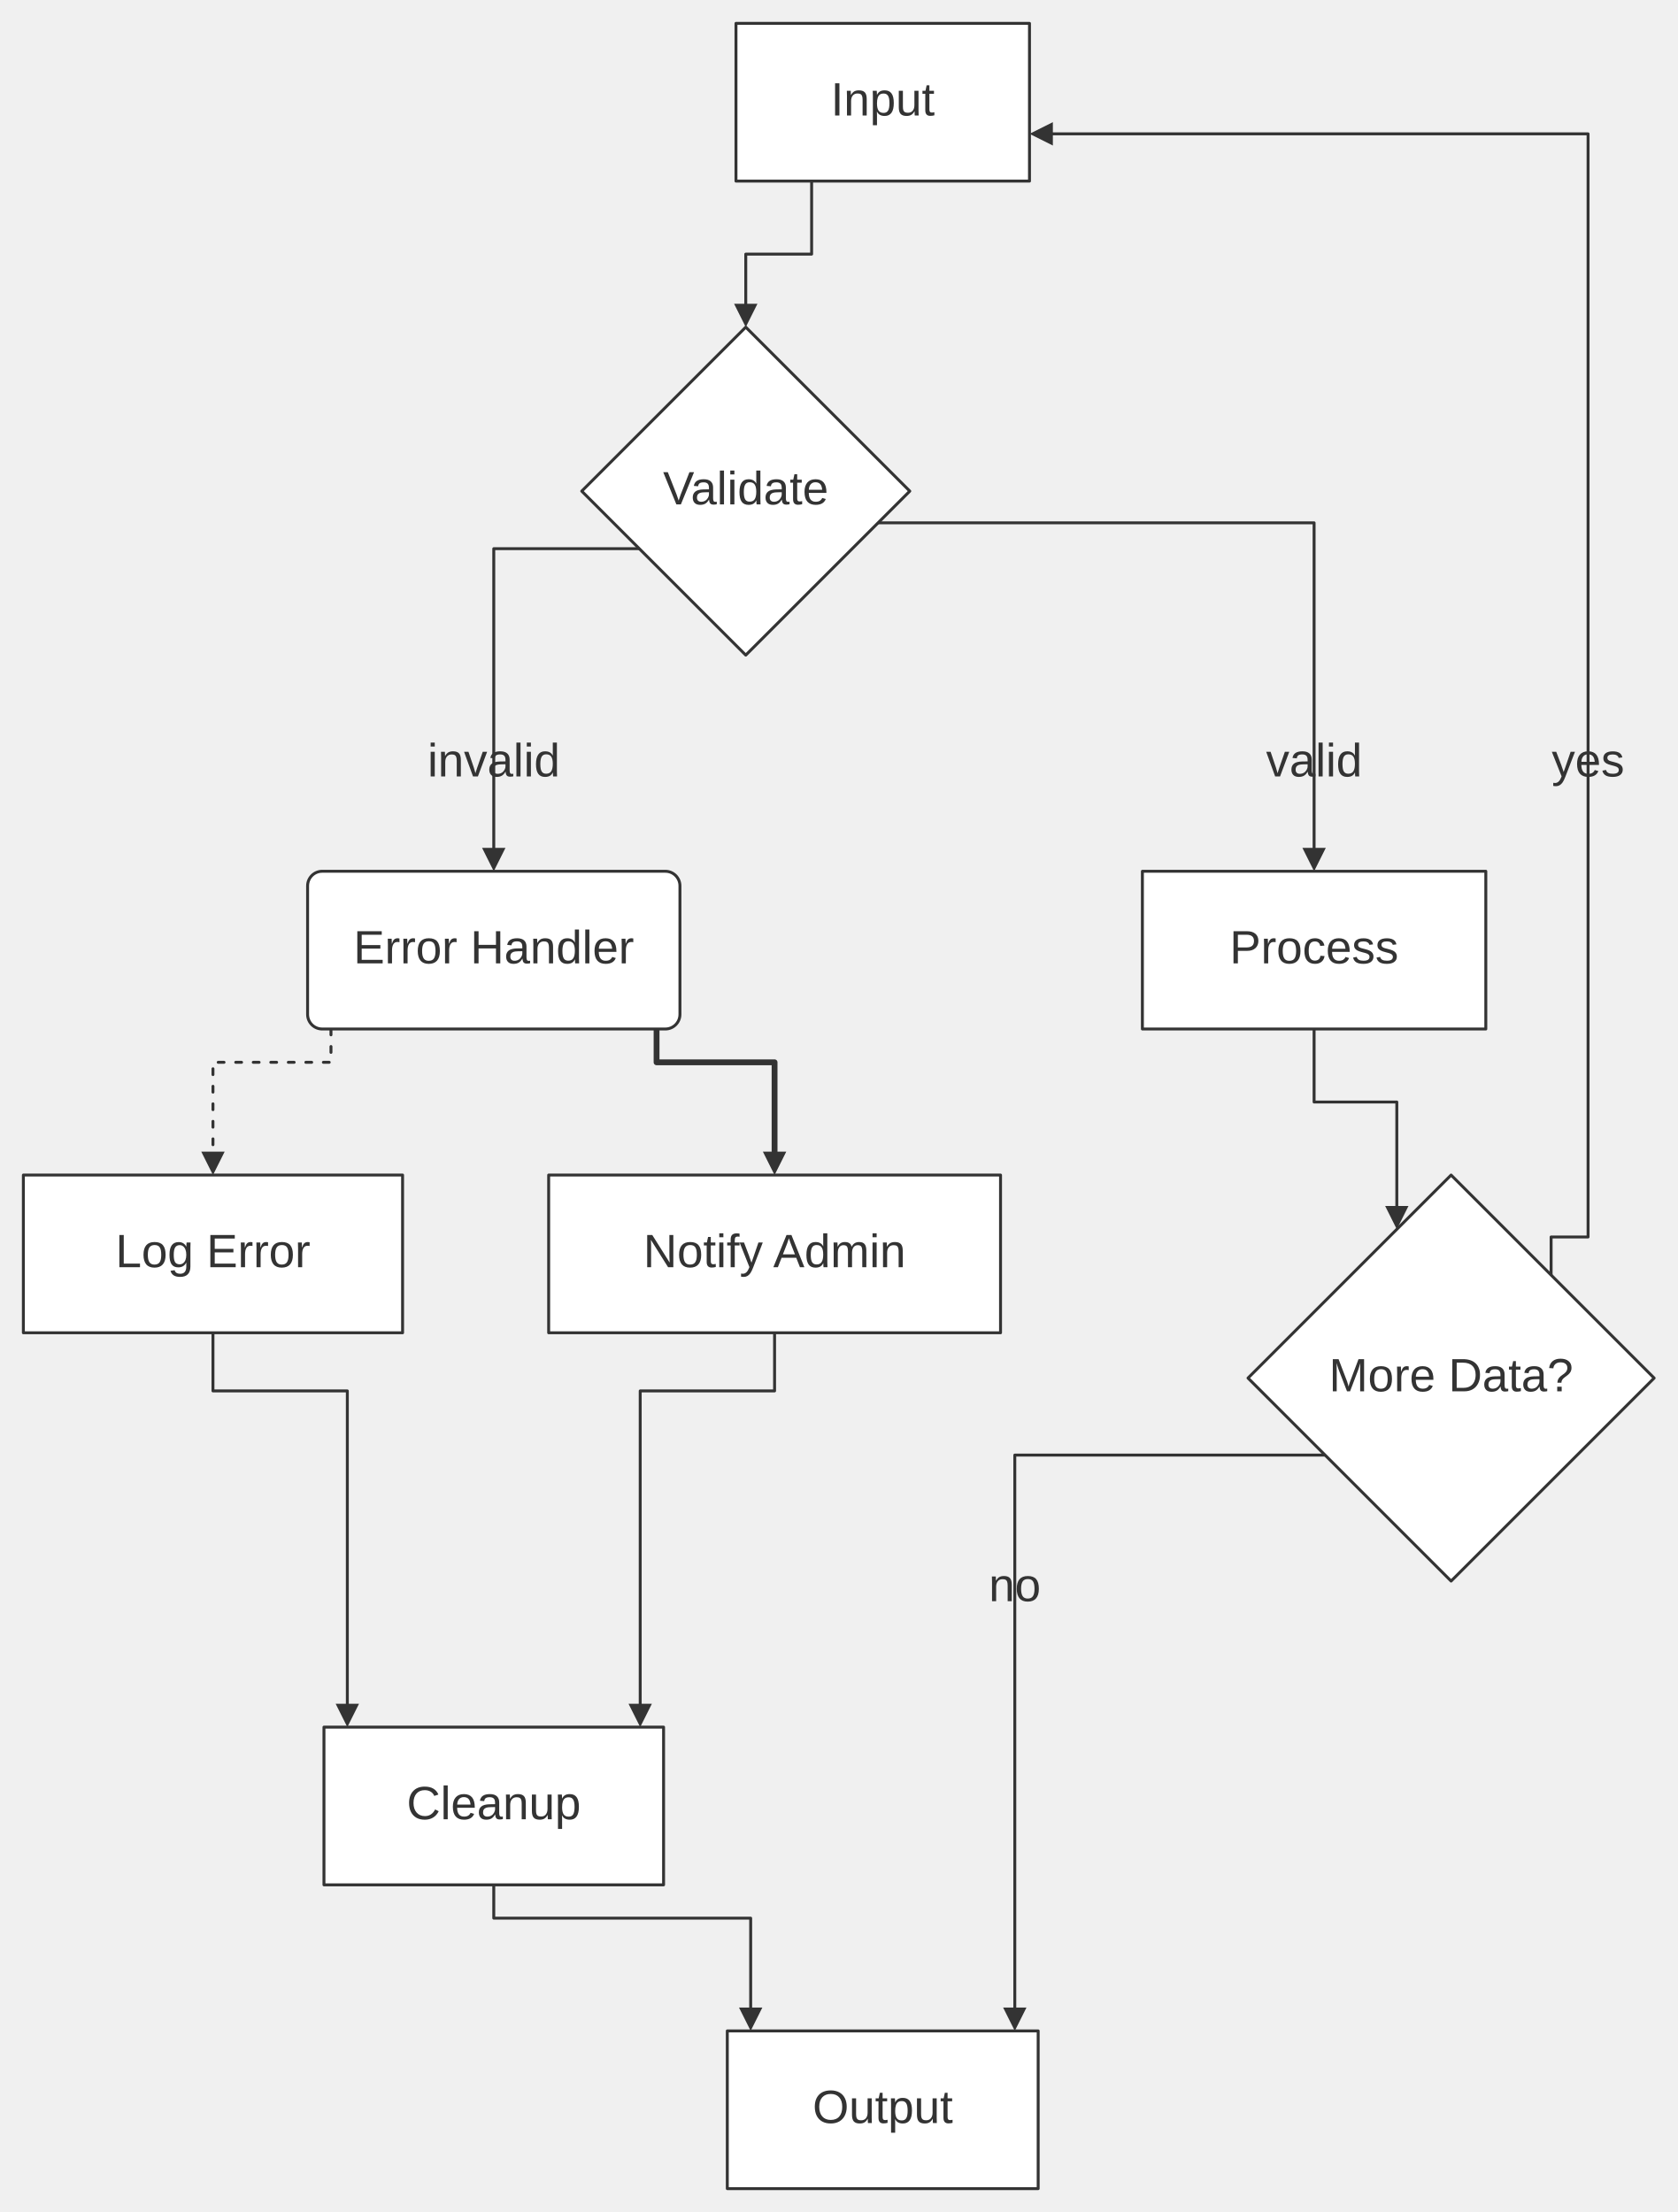
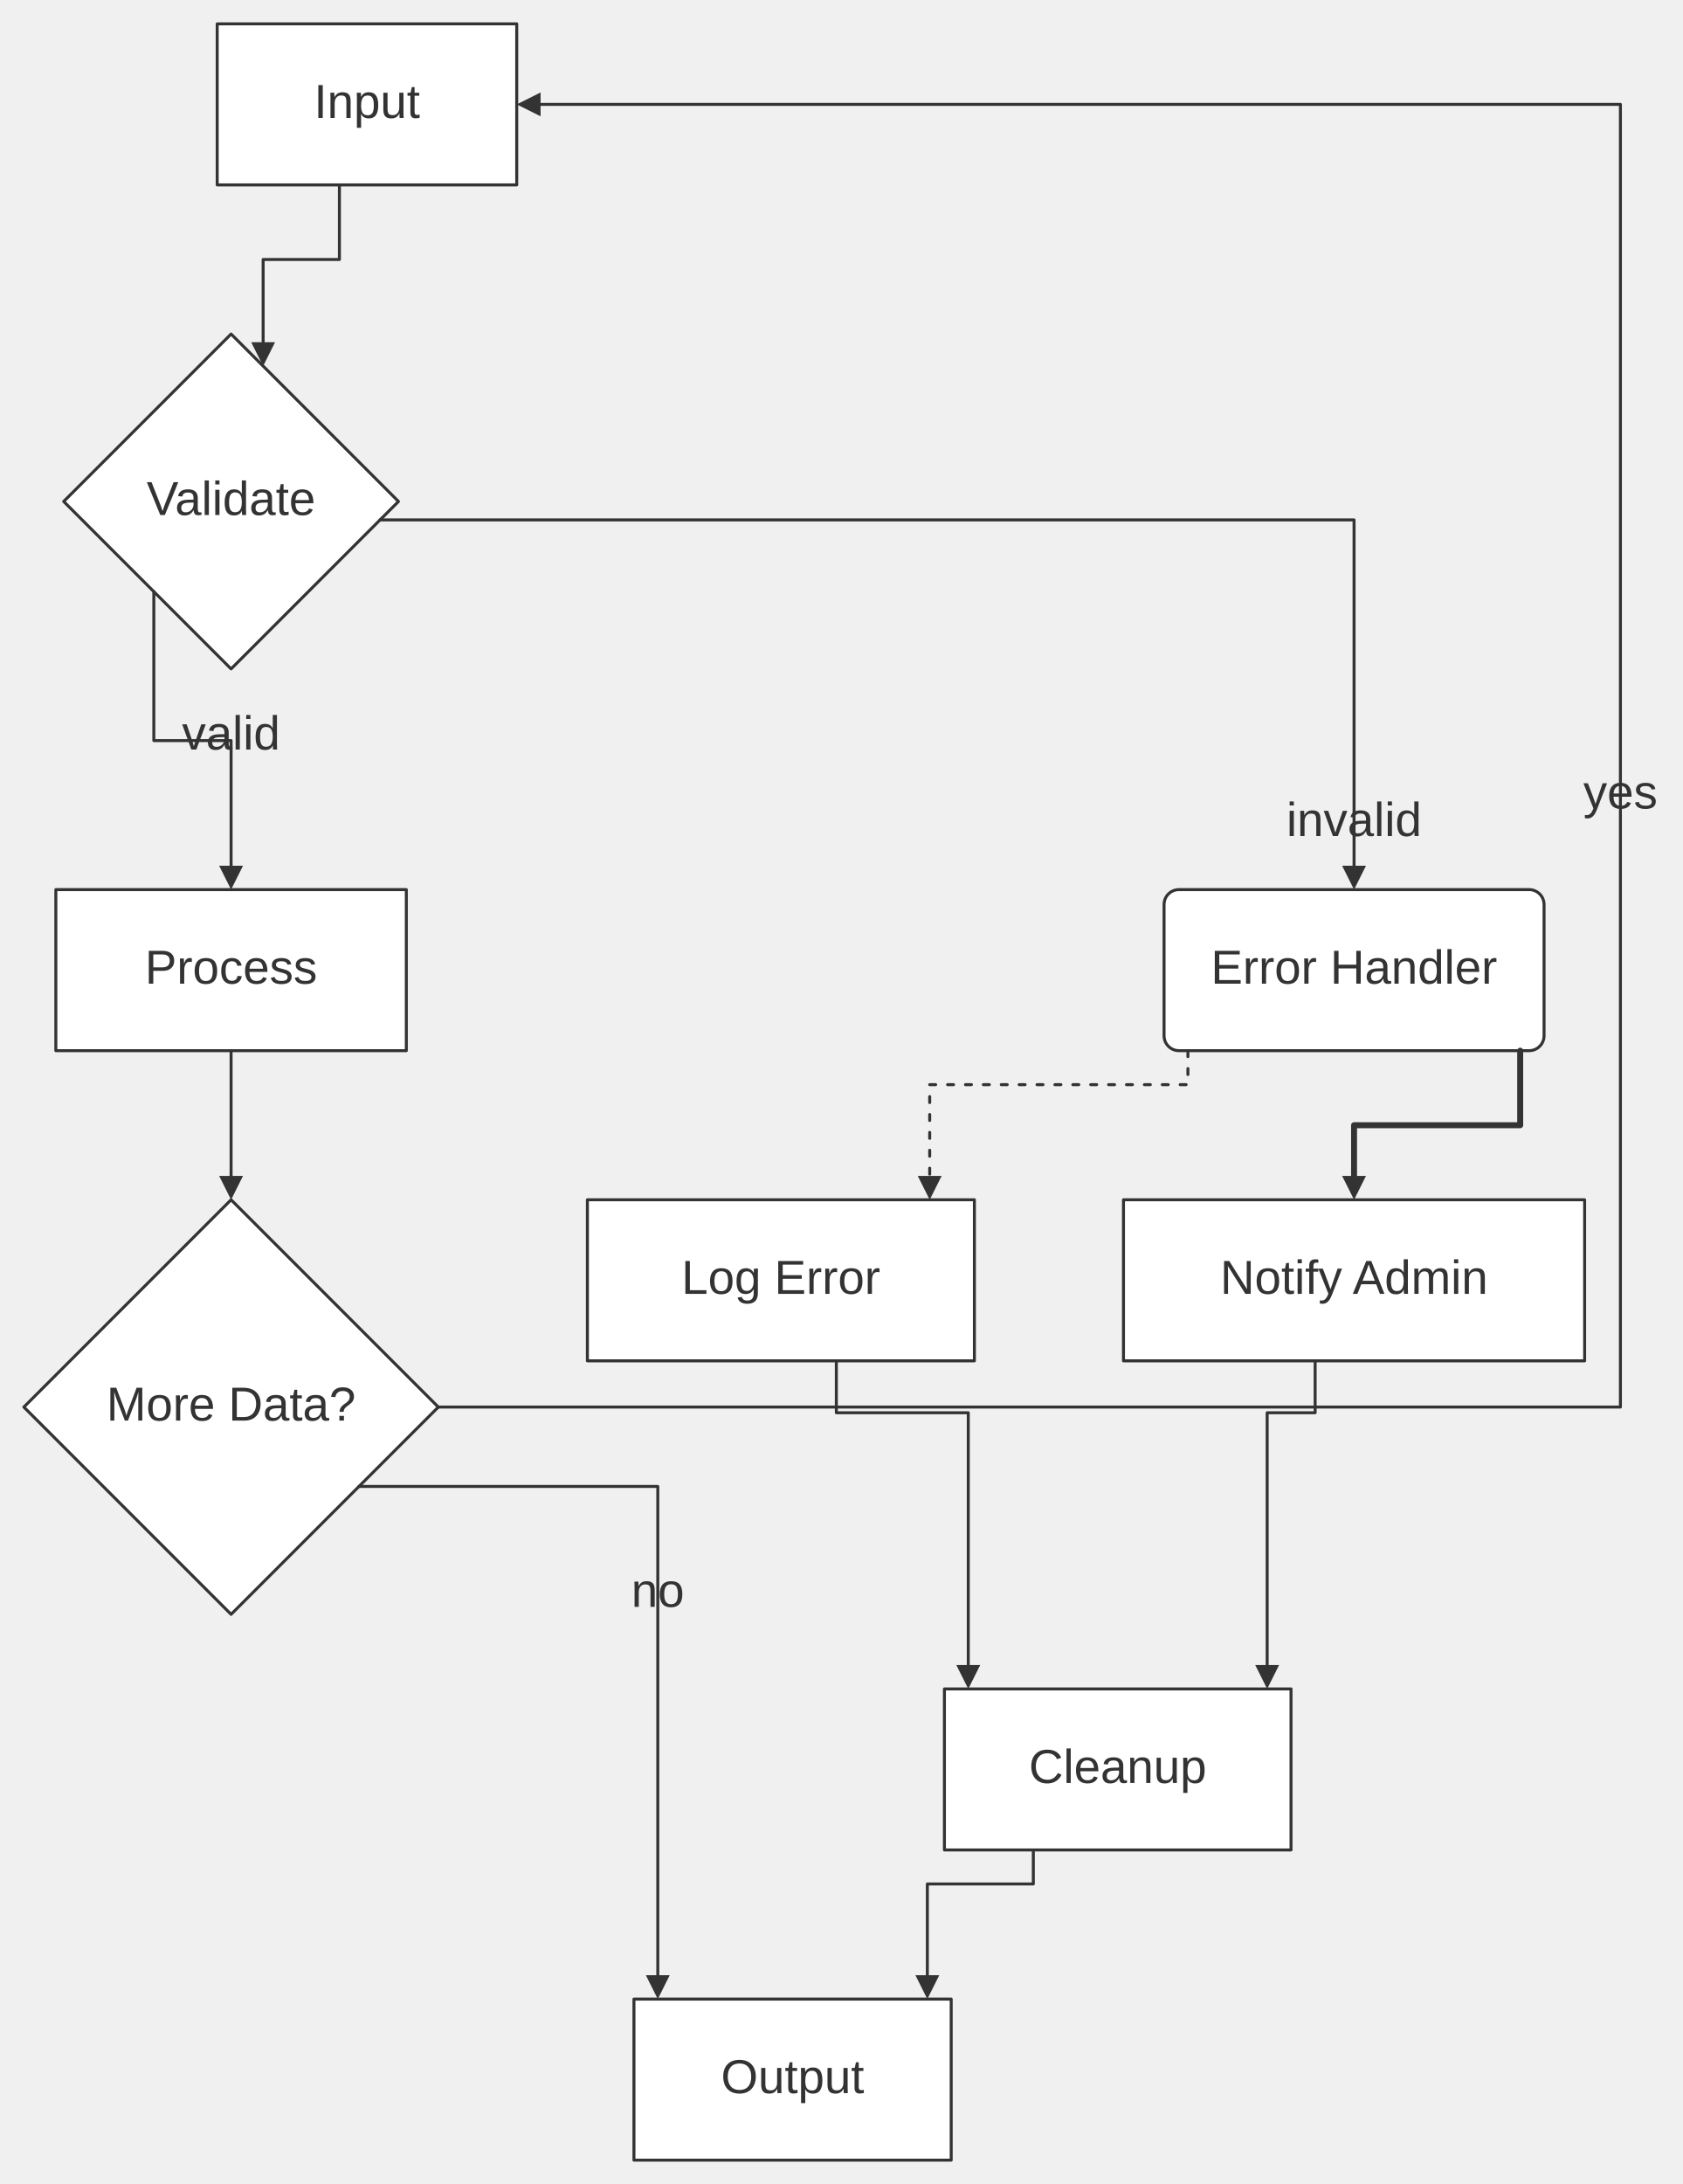
- <svg xmlns="http://www.w3.org/2000/svg" width="100%" viewBox="0 0 574.16 757.28" style="max-width: 574.16px; background-color: transparent;" font-family="&quot;trebuchet ms&quot;, verdana, arial, sans-serif" font-size="16.00">
+ <svg xmlns="http://www.w3.org/2000/svg" width="100%" viewBox="0 0 564.25 732.28" style="max-width: 564.25px; background-color: transparent;" font-family="&quot;trebuchet ms&quot;, verdana, arial, sans-serif" font-size="16.00">
  <defs>
    <marker id="arrowhead" viewBox="0 0 10.00 10.00" refX="5.00" refY="5.00" markerWidth="8.00" markerHeight="8.00" orient="auto-start-reverse" markerUnits="userSpaceOnUse">
      <path d="M 0 0 L 10.00 5.00 L 0 10.00 z" fill="#333" />
    </marker>
    <marker id="crosshead" viewBox="0 0 11.00 11.00" refX="12.00" refY="5.20" markerWidth="11.00" markerHeight="11.00" orient="auto-start-reverse" markerUnits="userSpaceOnUse">
      <path d="M 1,1 l 9,9 M 10,1 l -9,9" stroke="#333" stroke-width="2" />
    </marker>
    <marker id="circlehead" viewBox="0 0 10.00 10.00" refX="11.00" refY="5.00" markerWidth="11.00" markerHeight="11.00" orient="auto-start-reverse" markerUnits="userSpaceOnUse">
      <circle cx="5" cy="5" r="5" stroke="#333" stroke-width="1" fill="#333" />
    </marker>
    <marker id="open-arrowhead" viewBox="0 0 10.00 10.00" refX="5.00" refY="5.00" markerWidth="8.00" markerHeight="8.00" orient="auto-start-reverse" markerUnits="userSpaceOnUse">
      <polygon points="0,0 10.00,5.00 0,10.00" fill="white" stroke="#333" stroke-width="1" />
    </marker>
    <marker id="diamondhead" viewBox="0 0 12.00 12.00" refX="6.00" refY="6.00" markerWidth="12.00" markerHeight="12.00" orient="auto-start-reverse" markerUnits="userSpaceOnUse">
      <polygon points="0,6.00 6.00,0 12.00,6.00 6.00,12.00" fill="#333" />
    </marker>
    <marker id="open-diamondhead" viewBox="0 0 12.00 12.00" refX="6.00" refY="6.00" markerWidth="12.00" markerHeight="12.00" orient="auto-start-reverse" markerUnits="userSpaceOnUse">
      <polygon points="0,6.00 6.00,0 12.00,6.00 6.00,12.00" fill="white" stroke="#333" stroke-width="1" />
    </marker>
  </defs>
  <g transform="translate(0.00,0.00)">
+     <g class="nodes">
+       <rect x="72.84" y="8.00" width="100.46" height="54.00" fill="white" stroke="#333" stroke-width="1.00" stroke-linejoin="round" />
+       <text x="123.07" y="35.00" text-anchor="middle" dominant-baseline="middle" fill="#333">Input</text>
+       <polygon points="77.50,112.00 133.64,168.14 77.50,224.28 21.36,168.14" fill="white" stroke="#333" stroke-width="1.00" stroke-linejoin="round" />
+       <text x="77.50" y="168.14" text-anchor="middle" dominant-baseline="middle" fill="#333">Validate</text>
+       <rect x="18.73" y="298.28" width="117.54" height="54.00" fill="white" stroke="#333" stroke-width="1.00" stroke-linejoin="round" />
+       <text x="77.50" y="325.28" text-anchor="middle" dominant-baseline="middle" fill="#333">Process</text>
+       <rect x="390.40" y="298.28" width="127.44" height="54.00" rx="5.00" ry="5.00" fill="white" stroke="#333" stroke-width="1.00" stroke-linejoin="round" />
+       <text x="454.12" y="325.28" text-anchor="middle" dominant-baseline="middle" fill="#333">Error Handler</text>
+       <polygon points="77.50,402.28 147.00,471.78 77.50,541.28 8.00,471.78" fill="white" stroke="#333" stroke-width="1.00" stroke-linejoin="round" />
+       <text x="77.50" y="471.78" text-anchor="middle" dominant-baseline="middle" fill="#333">More Data?</text>
+       <rect x="212.61" y="670.28" width="106.40" height="54.00" fill="white" stroke="#333" stroke-width="1.00" stroke-linejoin="round" />
+       <text x="265.81" y="697.28" text-anchor="middle" dominant-baseline="middle" fill="#333">Output</text>
+       <rect x="197.00" y="402.28" width="129.79" height="54.00" fill="white" stroke="#333" stroke-width="1.00" stroke-linejoin="round" />
+       <text x="261.90" y="429.28" text-anchor="middle" dominant-baseline="middle" fill="#333">Log Error</text>
+       <rect x="376.79" y="402.28" width="154.66" height="54.00" fill="white" stroke="#333" stroke-width="1.00" stroke-linejoin="round" />
+       <text x="454.12" y="429.28" text-anchor="middle" dominant-baseline="middle" fill="#333">Notify Admin</text>
+       <rect x="316.74" y="566.28" width="116.24" height="54.00" fill="white" stroke="#333" stroke-width="1.00" stroke-linejoin="round" />
+       <text x="374.86" y="593.28" text-anchor="middle" dominant-baseline="middle" fill="#333">Cleanup</text>
+     </g>
    <g class="edgePaths">
-       <path d="M277.79,62.00 L277.79,87.00 L255.25,87.00 L255.25,108.00" stroke="#333" stroke-width="1.00" fill="none" stroke-linecap="round" stroke-linejoin="round" marker-end="url(#arrowhead)" />
-       <path d="M300.53,178.99 L449.77,178.99 L449.77,294.28" stroke="#333" stroke-width="1.00" fill="none" stroke-linecap="round" stroke-linejoin="round" marker-end="url(#arrowhead)" />
-       <path d="M218.80,187.84 L169.00,187.84 L169.00,294.28" stroke="#333" stroke-width="1.00" fill="none" stroke-linecap="round" stroke-linejoin="round" marker-end="url(#arrowhead)" />
-       <path d="M449.77,352.28 L449.77,377.28 L478.08,377.28 L478.08,416.86" stroke="#333" stroke-width="1.00" fill="none" stroke-linecap="round" stroke-linejoin="round" marker-end="url(#arrowhead)" />
-       <path d="M530.89,436.51 L530.89,423.48 L543.54,423.48 L543.54,45.82 L356.36,45.82" stroke="#333" stroke-width="1.00" fill="none" stroke-linecap="round" stroke-linejoin="round" marker-end="url(#arrowhead)" />
-       <path d="M113.28,352.28 L113.28,363.68 L72.89,363.68 L72.89,398.28" stroke="#333" stroke-width="1.00" fill="none" stroke-linecap="round" stroke-linejoin="round" stroke-dasharray="2.00,4.00" marker-end="url(#arrowhead)" />
-       <path d="M224.72,352.28 L224.72,363.68 L265.11,363.68 L265.11,398.28" stroke="#333" stroke-width="2.00" fill="none" stroke-linecap="round" stroke-linejoin="round" marker-end="url(#arrowhead)" />
-       <path d="M72.89,456.28 L72.89,476.18 L118.88,476.18 L118.88,587.28" stroke="#333" stroke-width="1.00" fill="none" stroke-linecap="round" stroke-linejoin="round" marker-end="url(#arrowhead)" />
-       <path d="M265.11,456.28 L265.11,476.18 L219.12,476.18 L219.12,587.28" stroke="#333" stroke-width="1.00" fill="none" stroke-linecap="round" stroke-linejoin="round" marker-end="url(#arrowhead)" />
-       <path d="M169.00,645.28 L169.00,656.68 L256.93,656.68 L256.93,691.28" stroke="#333" stroke-width="1.00" fill="none" stroke-linecap="round" stroke-linejoin="round" marker-end="url(#arrowhead)" />
-       <path d="M453.53,498.15 L347.33,498.15 L347.33,691.28" stroke="#333" stroke-width="1.00" fill="none" stroke-linecap="round" stroke-linejoin="round" marker-end="url(#arrowhead)" />
+       <path d="M113.83,62.00 L113.83,87.00 L88.25,87.00 L88.25,118.75" stroke="#333" stroke-width="1.00" fill="none" stroke-linecap="round" stroke-linejoin="round" marker-end="url(#arrowhead)" />
+       <path d="M51.59,198.36 L51.59,248.32 L77.50,248.32 L77.50,294.28" stroke="#333" stroke-width="1.00" fill="none" stroke-linecap="round" stroke-linejoin="round" marker-end="url(#arrowhead)" />
+       <path d="M127.46,174.32 L454.12,174.32 L454.12,294.28" stroke="#333" stroke-width="1.00" fill="none" stroke-linecap="round" stroke-linejoin="round" marker-end="url(#arrowhead)" />
+       <path d="M77.50,352.28 L77.50,398.28" stroke="#333" stroke-width="1.00" fill="none" stroke-linecap="round" stroke-linejoin="round" marker-end="url(#arrowhead)" />
+       <path d="M147.00,471.78 L543.45,471.78 L543.45,35.00 L177.30,35.00" stroke="#333" stroke-width="1.00" fill="none" stroke-linecap="round" stroke-linejoin="round" marker-end="url(#arrowhead)" />
+       <path d="M398.40,352.28 L398.40,363.68 L311.80,363.68 L311.80,398.28" stroke="#333" stroke-width="1.00" fill="none" stroke-linecap="round" stroke-linejoin="round" stroke-dasharray="2.00,4.00" marker-end="url(#arrowhead)" />
+       <path d="M509.84,352.28 L509.84,377.28 L454.12,377.28 L454.12,398.28" stroke="#333" stroke-width="2.00" fill="none" stroke-linecap="round" stroke-linejoin="round" marker-end="url(#arrowhead)" />
+       <path d="M280.49,456.28 L280.49,473.68 L324.74,473.68 L324.74,562.28" stroke="#333" stroke-width="1.00" fill="none" stroke-linecap="round" stroke-linejoin="round" marker-end="url(#arrowhead)" />
+       <path d="M441.07,456.28 L441.07,473.68 L424.98,473.68 L424.98,562.28" stroke="#333" stroke-width="1.00" fill="none" stroke-linecap="round" stroke-linejoin="round" marker-end="url(#arrowhead)" />
+       <path d="M346.55,620.28 L346.55,631.68 L311.01,631.68 L311.01,666.28" stroke="#333" stroke-width="1.00" fill="none" stroke-linecap="round" stroke-linejoin="round" marker-end="url(#arrowhead)" />
+       <path d="M120.39,498.39 L220.61,498.39 L220.61,666.28" stroke="#333" stroke-width="1.00" fill="none" stroke-linecap="round" stroke-linejoin="round" marker-end="url(#arrowhead)" />
    </g>
    <g class="edgeLabels">
-       <text x="449.77" y="261.28" text-anchor="middle" dominant-baseline="middle" fill="#333">valid</text>
-       <text x="169.00" y="261.28" text-anchor="middle" dominant-baseline="middle" fill="#333">invalid</text>
-       <text x="543.54" y="261.28" text-anchor="middle" dominant-baseline="middle" fill="#333">yes</text>
-       <text x="347.33" y="543.62" text-anchor="middle" dominant-baseline="middle" fill="#333">no</text>
-     </g>
-     <g class="nodes">
-       <rect x="251.90" y="8.00" width="100.46" height="54.00" fill="white" stroke="#333" stroke-width="1.00" stroke-linejoin="round" />
-       <text x="302.13" y="35.00" text-anchor="middle" dominant-baseline="middle" fill="#333">Input</text>
-       <polygon points="255.25,112.00 311.39,168.14 255.25,224.28 199.11,168.14" fill="white" stroke="#333" stroke-width="1.00" stroke-linejoin="round" />
-       <text x="255.25" y="168.14" text-anchor="middle" dominant-baseline="middle" fill="#333">Validate</text>
-       <rect x="391.00" y="298.28" width="117.54" height="54.00" fill="white" stroke="#333" stroke-width="1.00" stroke-linejoin="round" />
-       <text x="449.77" y="325.28" text-anchor="middle" dominant-baseline="middle" fill="#333">Process</text>
-       <rect x="105.28" y="298.28" width="127.44" height="54.00" rx="5.00" ry="5.00" fill="white" stroke="#333" stroke-width="1.00" stroke-linejoin="round" />
-       <text x="169.00" y="325.28" text-anchor="middle" dominant-baseline="middle" fill="#333">Error Handler</text>
-       <polygon points="496.66,402.28 566.16,471.78 496.66,541.28 427.15,471.78" fill="white" stroke="#333" stroke-width="1.00" stroke-linejoin="round" />
-       <text x="496.66" y="471.78" text-anchor="middle" dominant-baseline="middle" fill="#333">More Data?</text>
-       <rect x="248.93" y="695.28" width="106.40" height="54.00" fill="white" stroke="#333" stroke-width="1.00" stroke-linejoin="round" />
-       <text x="302.13" y="722.28" text-anchor="middle" dominant-baseline="middle" fill="#333">Output</text>
-       <rect x="8.00" y="402.28" width="129.79" height="54.00" fill="white" stroke="#333" stroke-width="1.00" stroke-linejoin="round" />
-       <text x="72.89" y="429.28" text-anchor="middle" dominant-baseline="middle" fill="#333">Log Error</text>
-       <rect x="187.79" y="402.28" width="154.66" height="54.00" fill="white" stroke="#333" stroke-width="1.00" stroke-linejoin="round" />
-       <text x="265.11" y="429.28" text-anchor="middle" dominant-baseline="middle" fill="#333">Notify Admin</text>
-       <rect x="110.88" y="591.28" width="116.24" height="54.00" fill="white" stroke="#333" stroke-width="1.00" stroke-linejoin="round" />
-       <text x="169.00" y="618.28" text-anchor="middle" dominant-baseline="middle" fill="#333">Cleanup</text>
+       <text x="77.50" y="246.78" text-anchor="middle" dominant-baseline="middle" fill="#333">valid</text>
+       <text x="454.12" y="275.78" text-anchor="middle" dominant-baseline="middle" fill="#333">invalid</text>
+       <text x="543.45" y="266.54" text-anchor="middle" dominant-baseline="middle" fill="#333">yes</text>
+       <text x="220.61" y="534.23" text-anchor="middle" dominant-baseline="middle" fill="#333">no</text>
    </g>
  </g>
</svg>
